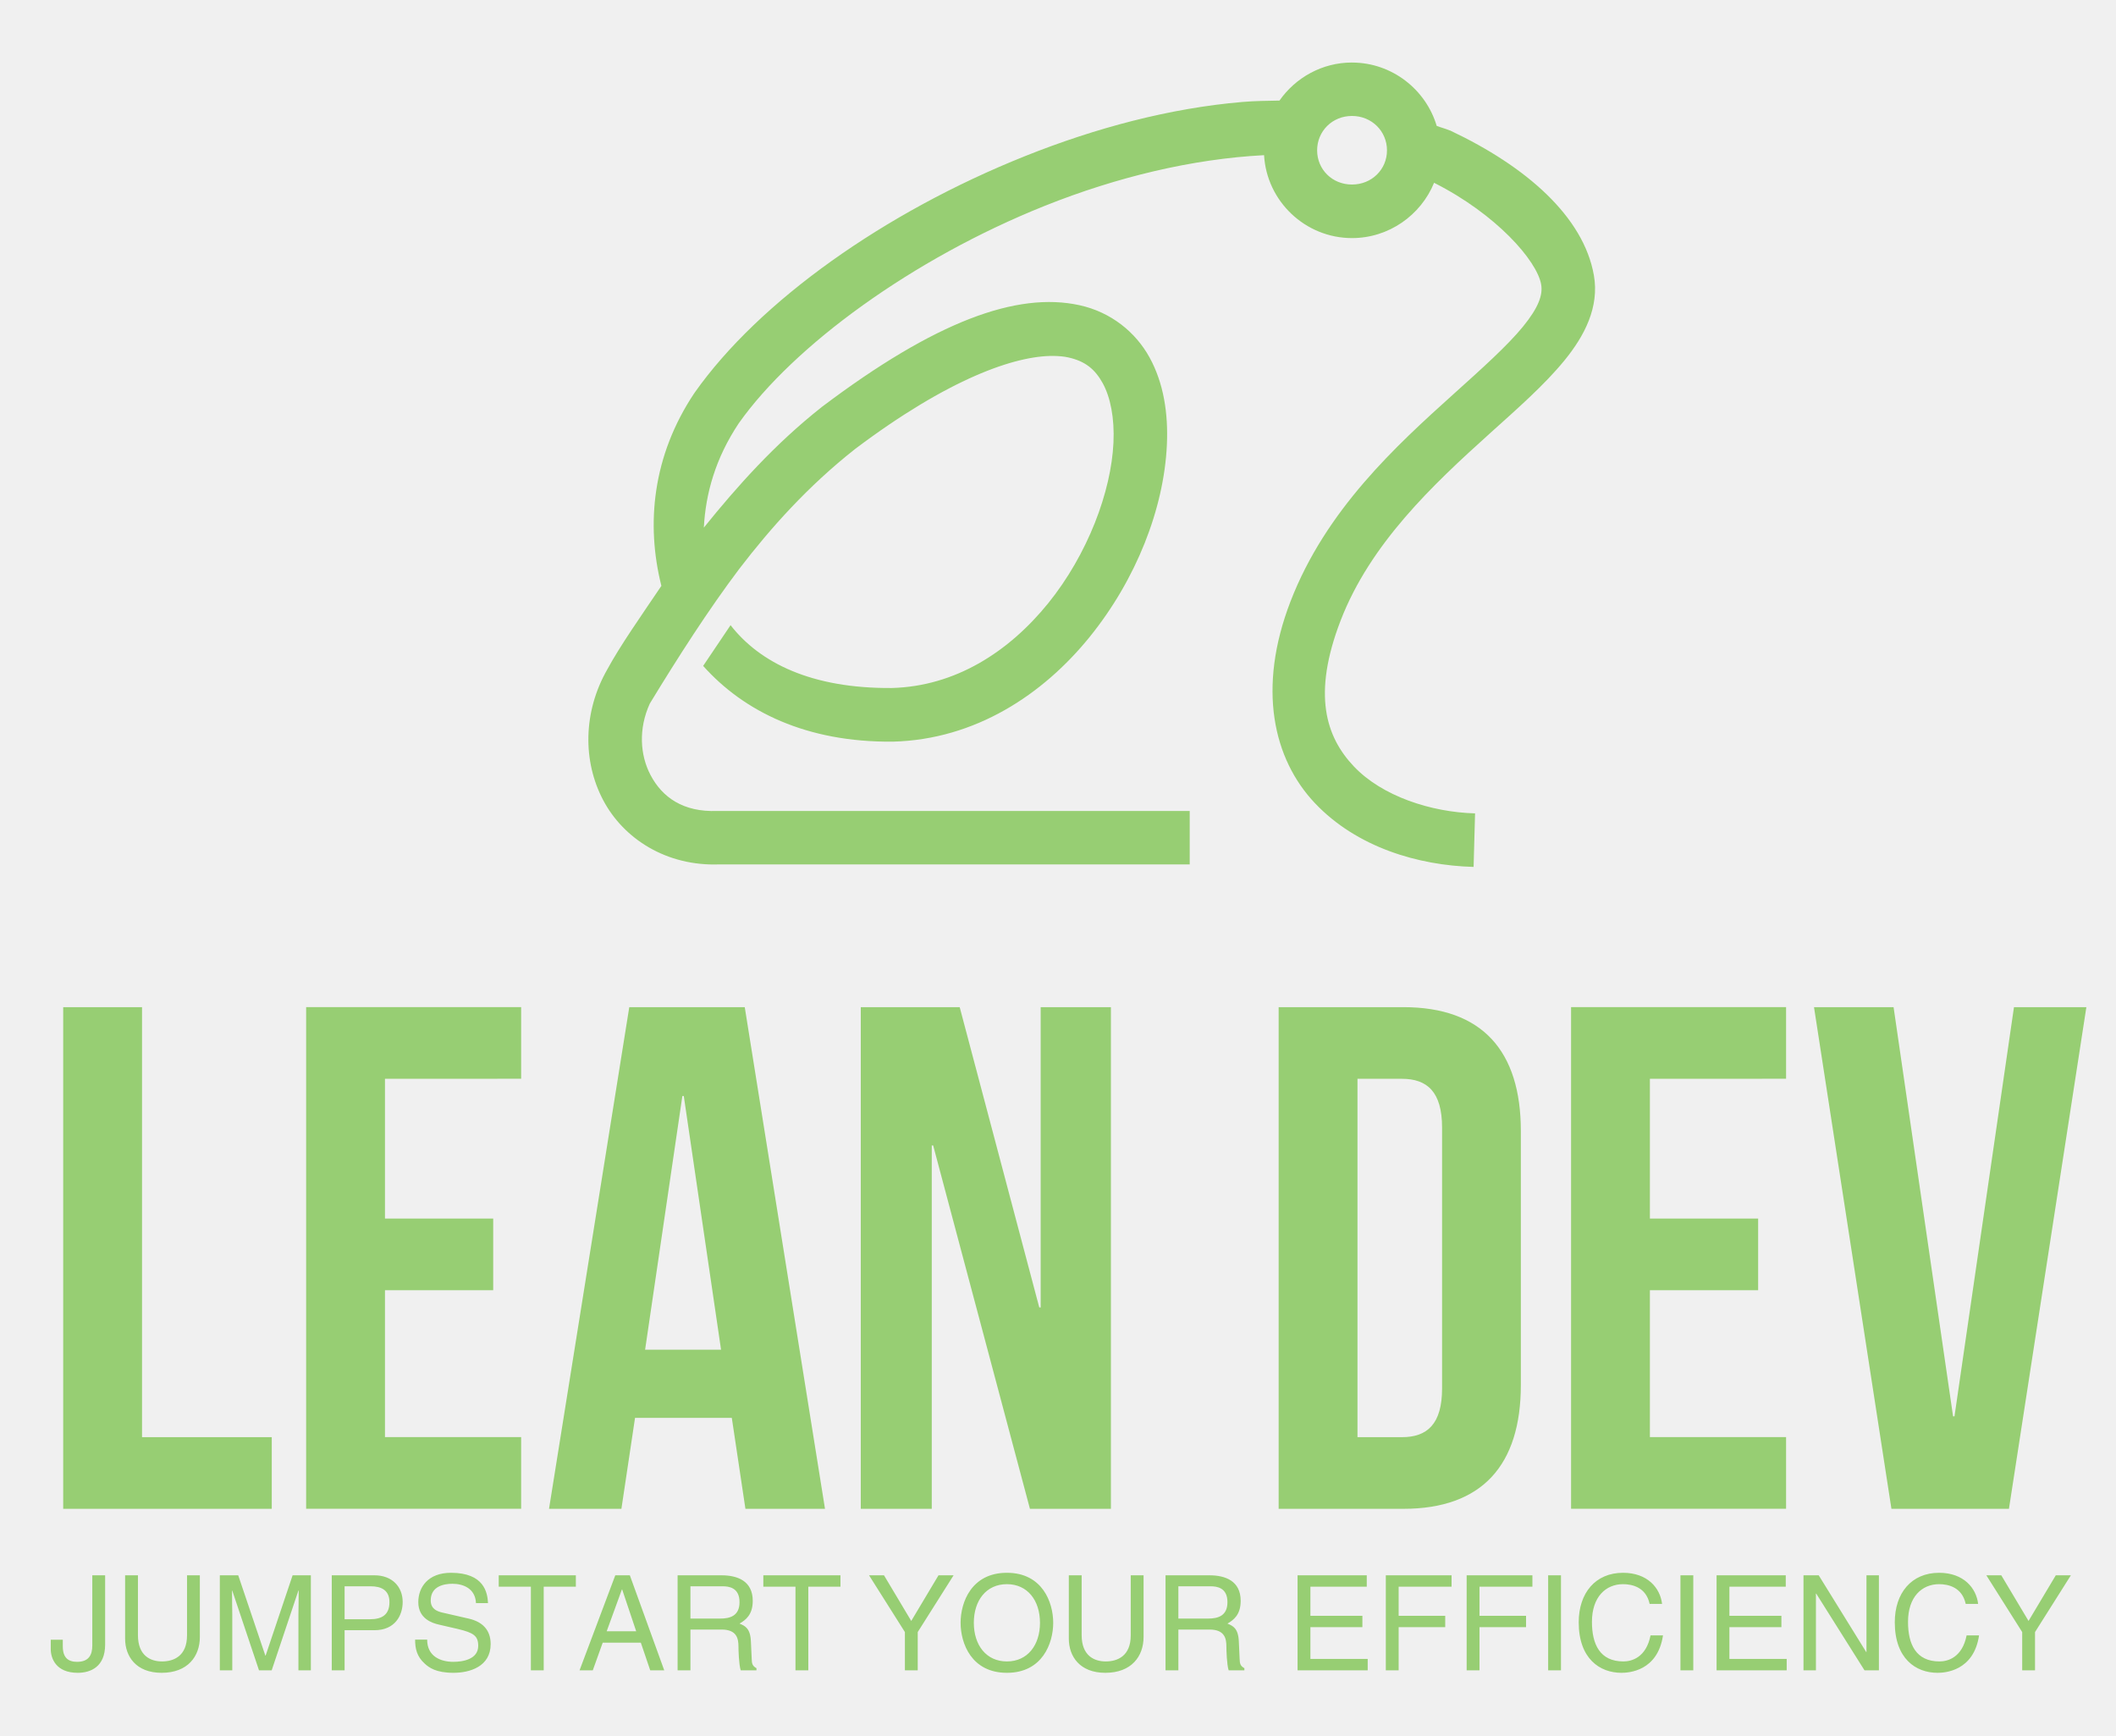
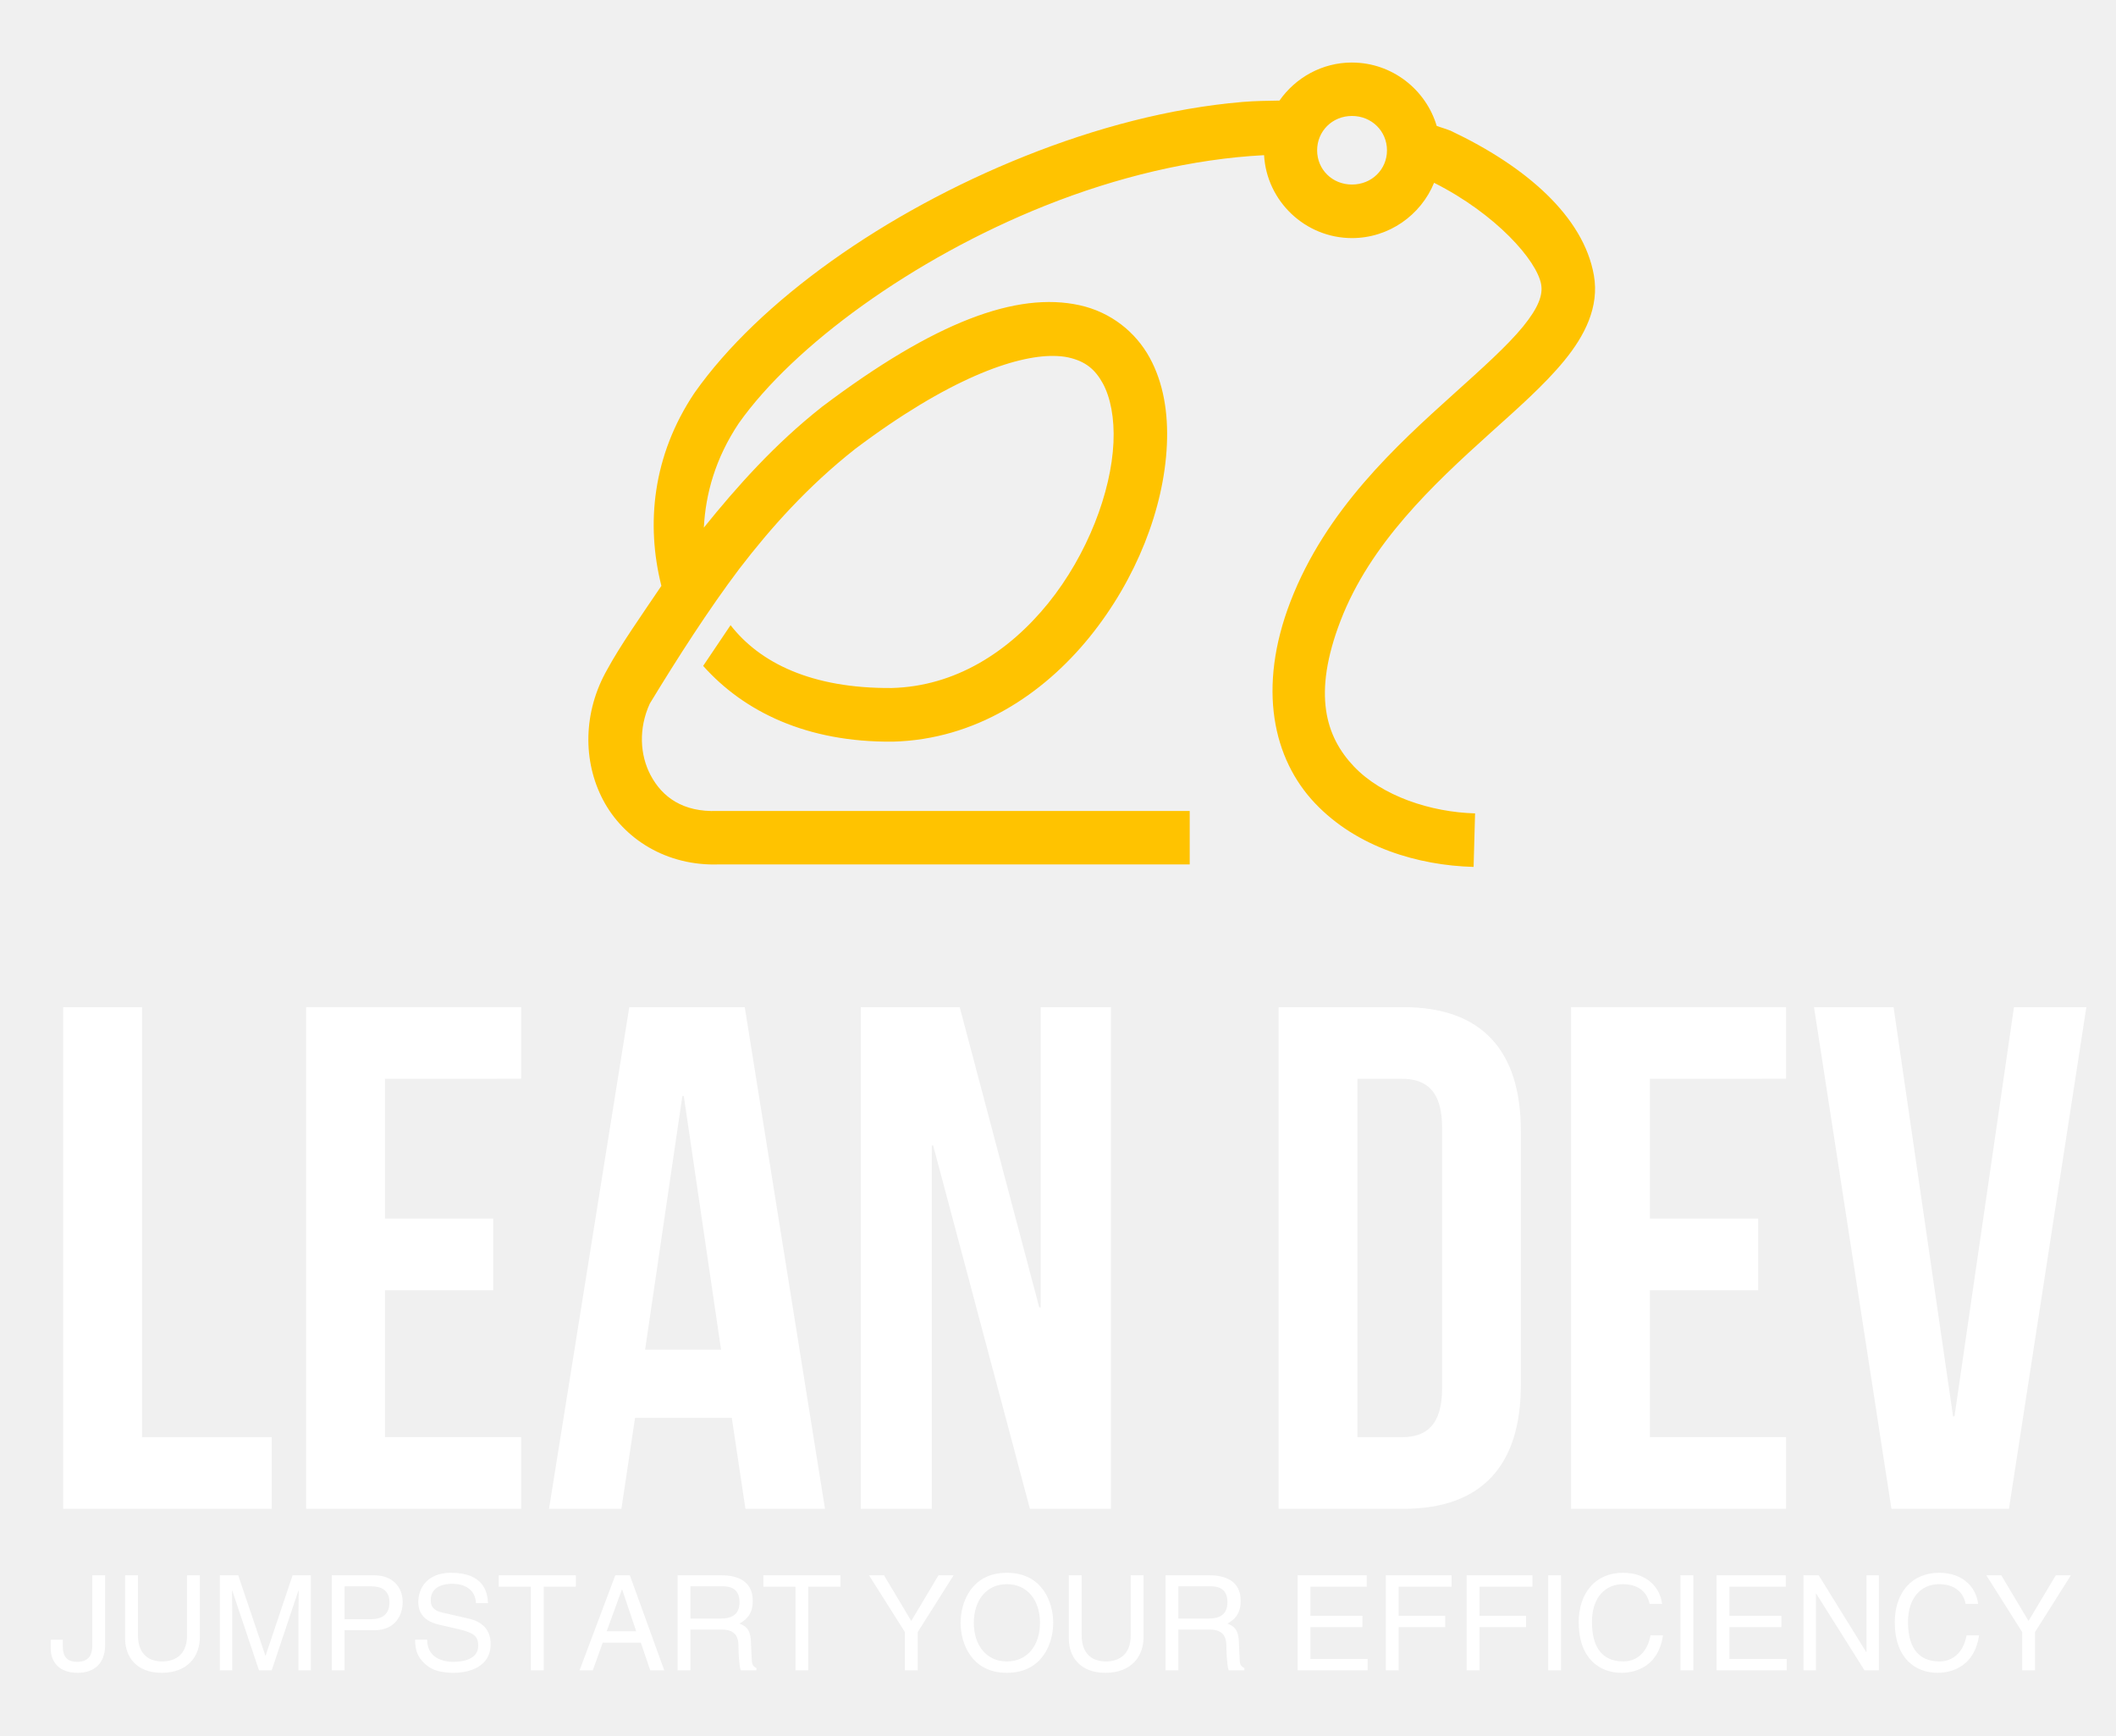
<svg xmlns="http://www.w3.org/2000/svg" version="1.1" width="1280" height="1050" viewBox="0 0 1280 1050" id="svg20">
  <defs id="defs24" />
  <g transform="matrix(8.104458,0,0,8.104458,81.04457,-245.1854)" id="g18">
    <defs id="SvgjsDefs1266" />
-     <g id="SvgjsG1268" featureKey="Qg0WB5-0" transform="matrix(4.220941,0,0,4.220941,98.72529,2.852192)" style="fill:#97CE73">
-       <path style="fill:#97CE73;stroke-width:0.634" d="m -24.641,33.172 v -8.871 h 1.394 v 7.604 h 2.294 v 1.267 z m 5.69,-7.604 v 2.471 h 1.914 v 1.267 h -1.914 v 2.598 h 2.408 v 1.267 h -3.802 v -8.871 h 3.802 v 1.267 z m 6.362,-1.267 1.419,8.871 h -1.407 l -0.241,-1.609 h -1.711 l -0.241,1.609 h -1.28 l 1.419,-8.871 z m -1.103,1.571 -0.659,4.486 h 1.343 l -0.659,-4.486 z m 6.146,7.3 -1.711,-6.425 h -0.025 v 6.425 h -1.255 v -8.871 h 1.749 l 1.407,5.31 h 0.025 v -5.31 h 1.242 v 8.871 z m 4.398,0 v -8.871 h 2.205 c 1.394,0 2.078,0.773 2.078,2.192 V 30.98 c 0,1.419 -0.684,2.192 -2.078,2.192 z m 2.18,-7.604 H -1.754 v 6.337 h 0.786 c 0.444,0 0.71,-0.228 0.71,-0.862 v -4.613 c 0,-0.634 -0.266,-0.862 -0.71,-0.862 z m 4.385,0 v 2.471 h 1.914 v 1.267 h -1.914 v 2.598 h 2.408 v 1.267 H 2.023 v -8.871 h 3.802 v 1.267 z m 4.309,-1.267 1.052,7.236 h 0.025 L 9.855,24.301 H 11.135 L 9.766,33.172 H 7.688 L 6.319,24.301 Z" id="path12" />
+     <g id="SvgjsG1268" featureKey="Qg0WB5-0" transform="matrix(4.220941,0,0,4.220941,98.72529,2.852192)" style="fill:#FFFFFF">
+       <path style="fill:#FFFFFF;stroke-width:0.634" d="m -24.641,33.172 v -8.871 h 1.394 v 7.604 h 2.294 v 1.267 z m 5.69,-7.604 v 2.471 h 1.914 v 1.267 h -1.914 v 2.598 h 2.408 v 1.267 h -3.802 v -8.871 h 3.802 v 1.267 z m 6.362,-1.267 1.419,8.871 h -1.407 l -0.241,-1.609 h -1.711 l -0.241,1.609 h -1.28 l 1.419,-8.871 z m -1.103,1.571 -0.659,4.486 h 1.343 l -0.659,-4.486 z m 6.146,7.3 -1.711,-6.425 h -0.025 v 6.425 h -1.255 v -8.871 h 1.749 l 1.407,5.31 h 0.025 v -5.31 h 1.242 v 8.871 z m 4.398,0 v -8.871 h 2.205 c 1.394,0 2.078,0.773 2.078,2.192 V 30.98 c 0,1.419 -0.684,2.192 -2.078,2.192 z m 2.18,-7.604 H -1.754 v 6.337 h 0.786 c 0.444,0 0.71,-0.228 0.71,-0.862 v -4.613 c 0,-0.634 -0.266,-0.862 -0.71,-0.862 z m 4.385,0 v 2.471 h 1.914 v 1.267 h -1.914 v 2.598 h 2.408 v 1.267 H 2.023 v -8.871 h 3.802 v 1.267 z m 4.309,-1.267 1.052,7.236 h 0.025 L 9.855,24.301 H 11.135 L 9.766,33.172 H 7.688 L 6.319,24.301 Z" id="path12" />
    </g>
-     <g id="SvgjsG1269" featureKey="sloganFeature-0" transform="matrix(0.4937502,0,0,0.4937502,-6.379556,145.0465)" style="fill:#97CE73">
+     <g id="SvgjsG1269" featureKey="sloganFeature-0" transform="matrix(0.4937502,0,0,0.4937502,-6.379556,145.0465)" style="fill:#FFFFFF">
      <path d="m 0.34,15.38 h 1.82 v 1 c 0,1.72 0.82,2.34 2.16,2.34 1.8,0 2.3,-1.08 2.3,-2.48 V 5.64 h 1.94 v 10.48 c 0,3.36 -2.2,4.26 -4.14,4.26 -3.34,0 -4.08,-2.24 -4.08,-3.58 z m 20.6,-9.74 h 1.94 v 9.32 c 0,2.94 -1.84,5.42 -5.78,5.42 -3.86,0 -5.52,-2.48 -5.52,-5.16 V 5.64 h 1.94 v 9.04 c 0,3.12 1.9,3.98 3.64,3.98 1.78,0 3.78,-0.82 3.78,-3.94 z M 39.66,20 h -1.88 v -8.48 c 0,-0.42 0.04,-2.24 0.04,-3.58 H 37.78 L 33.74,20 H 31.82 L 27.78,7.96 h -0.04 c 0,1.32 0.04,3.14 0.04,3.56 V 20 H 25.9 V 5.64 h 2.78 l 4.1,12.14 h 0.04 L 36.9,5.64 h 2.76 z m 5.1,-12.7 v 4.98 h 3.86 c 1.74,0 2.92,-0.64 2.92,-2.58 0,-1.82 -1.24,-2.4 -2.84,-2.4 z m 0,6.64 V 20 H 42.82 V 5.64 h 6.46 c 2.66,0 4.26,1.72 4.26,4.04 0,2 -1.14,4.26 -4.26,4.26 z m 21.68,-4.1 h -1.82 c -0.1,-2.22 -1.94,-2.92 -3.56,-2.92 -1.22,0 -3.28,0.34 -3.28,2.52 0,1.22 0.86,1.62 1.7,1.82 l 4.1,0.94 c 1.86,0.44 3.26,1.56 3.26,3.84 0,3.4 -3.16,4.34 -5.62,4.34 -2.66,0 -3.7,-0.8 -4.34,-1.38 -1.22,-1.1 -1.46,-2.3 -1.46,-3.64 h 1.82 c 0,2.6 2.12,3.36 3.96,3.36 1.4,0 3.76,-0.36 3.76,-2.42 0,-1.5 -0.7,-1.98 -3.06,-2.54 L 58.96,13.08 C 58.02,12.86 55.9,12.2 55.9,9.7 c 0,-2.24 1.46,-4.44 4.94,-4.44 5.02,0 5.52,3 5.6,4.58 z M 68.06,7.36 V 5.64 H 79.72 V 7.36 H 74.86 V 20 H 72.92 V 7.36 Z m 21.48,8.46 H 83.78 L 82.28,20 h -2 l 5.4,-14.36 h 2.2 L 93.08,20 H 90.96 Z M 84.38,14.1 h 4.46 L 86.72,7.78 H 86.68 Z M 97.04,13.84 V 20 H 95.1 V 5.64 h 6.64 c 2.36,0 4.72,0.82 4.72,3.86 0,2.12 -1.08,2.9 -2,3.44 0.82,0.34 1.64,0.7 1.72,2.7 l 0.12,2.6 c 0.02,0.8 0.12,1.1 0.72,1.44 V 20 h -2.38 c -0.28,-0.88 -0.34,-3.06 -0.34,-3.6 0,-1.18 -0.24,-2.56 -2.56,-2.56 z m 0,-6.54 v 4.88 h 4.5 c 1.42,0 2.92,-0.36 2.92,-2.48 0,-2.22 -1.62,-2.4 -2.58,-2.4 z m 11.02,0.06 V 5.64 h 11.66 v 1.72 h -4.86 V 20 h -1.94 V 7.36 Z m 23.34,6.86 V 20 h -1.94 v -5.78 l -5.42,-8.58 h 2.26 l 4.12,6.9 4.12,-6.9 h 2.28 z m 18.48,-1.4 c 0,-3.38 -1.88,-5.84 -5,-5.84 -3.12,0 -5,2.46 -5,5.84 0,3.38 1.88,5.84 5,5.84 3.12,0 5,-2.46 5,-5.84 z m 2,0 c 0,3.1 -1.64,7.56 -7,7.56 -5.36,0 -7,-4.46 -7,-7.56 0,-3.1 1.64,-7.56 7,-7.56 5.36,0 7,4.46 7,7.56 z M 163.6,5.64 h 1.94 v 9.32 c 0,2.94 -1.84,5.42 -5.78,5.42 -3.86,0 -5.52,-2.48 -5.52,-5.16 V 5.64 h 1.94 v 9.04 c 0,3.12 1.9,3.98 3.64,3.98 1.78,0 3.78,-0.82 3.78,-3.94 z m 7.2,8.2 V 20 h -1.94 V 5.64 h 6.64 c 2.36,0 4.72,0.82 4.72,3.86 0,2.12 -1.08,2.9 -2,3.44 0.82,0.34 1.64,0.7 1.72,2.7 l 0.12,2.6 c 0.02,0.8 0.12,1.1 0.72,1.44 V 20 h -2.38 c -0.28,-0.88 -0.34,-3.06 -0.34,-3.6 0,-1.18 -0.24,-2.56 -2.56,-2.56 z m 0,-6.54 v 4.88 h 4.5 c 1.42,0 2.92,-0.36 2.92,-2.48 0,-2.22 -1.62,-2.4 -2.58,-2.4 z m 28.62,10.98 V 20 h -10.6 V 5.64 h 10.46 v 1.72 h -8.52 v 4.4 h 7.86 v 1.72 h -7.86 v 4.8 z m 4.68,-4.8 V 20 h -1.94 V 5.64 h 9.94 v 1.72 h -8 v 4.4 h 7.04 v 1.72 z m 12.22,0 V 20 h -1.94 V 5.64 h 9.94 v 1.72 h -8 v 4.4 h 7.04 v 1.72 z M 228.64,5.64 V 20 H 226.7 V 5.64 Z m 15.28,4.32 h -1.88 c -0.54,-2.52 -2.64,-2.98 -4.02,-2.98 -2.6,0 -4.7,1.92 -4.7,5.7 0,3.38 1.2,5.98 4.76,5.98 1.26,0 3.44,-0.6 4.1,-3.94 h 1.88 c -0.8,5.42 -5.2,5.66 -6.28,5.66 -3.26,0 -6.46,-2.12 -6.46,-7.64 0,-4.42 2.52,-7.48 6.7,-7.48 3.7,0 5.62,2.3 5.9,4.7 z m 4.72,-4.32 V 20 H 246.7 V 5.64 Z m 14.12,12.64 V 20 h -10.6 V 5.64 h 10.46 v 1.72 h -8.52 v 4.4 h 7.86 v 1.72 h -7.86 v 4.8 z m 12.06,-1.04 V 5.64 h 1.88 V 20 h -2.18 l -7.3,-11.6 h -0.04 V 20 H 265.3 V 5.64 h 2.3 l 7.18,11.6 z M 291.7,9.96 h -1.88 c -0.54,-2.52 -2.64,-2.98 -4.02,-2.98 -2.6,0 -4.7,1.92 -4.7,5.7 0,3.38 1.2,5.98 4.76,5.98 1.26,0 3.44,-0.6 4.1,-3.94 h 1.88 c -0.8,5.42 -5.2,5.66 -6.28,5.66 -3.26,0 -6.46,-2.12 -6.46,-7.64 0,-4.42 2.52,-7.48 6.7,-7.48 3.7,0 5.62,2.3 5.9,4.7 z m 8.6,4.26 V 20 h -1.94 v -5.78 l -5.42,-8.58 h 2.26 l 4.12,6.9 4.12,-6.9 h 2.28 z" id="path15" />
    </g>
-     <g style="fill:#97CE73" id="SvgjsG1267-0" featureKey="e7LhAk-0" transform="matrix(3.463227,0,0,3.463227,25.43381,19.30944)">
+     <g style="fill:#FFC300" id="SvgjsG1267-0" featureKey="e7LhAk-0" transform="matrix(3.463227,0,0,3.463227,25.43381,19.30944)">
      <g style="stroke-width:1.066" transform="matrix(0.93813,0,0,0.93843,-33.311,0.092397)" id="g9-8">
        <g style="stroke-width:1.227" transform="matrix(0.17328,0.17322,-0.17328,0.17322,-877.94,-4124.9)" id="g7-8">
          <g style="stroke-width:1.61" transform="matrix(0.62042,-0.62042,0.61978,0.61978,28.093,13202)" id="g5-3">
            <path d="m 14959,8559.6 c -3.193,0 -6.031,1.619 -7.745,4.07 -1.309,0.023 -2.621,0.035 -3.945,0.147 -7.77,0.659 -15.719,2.785 -23.237,5.792 -15.031,6.013 -28.417,15.525 -35.302,25.296 l -0.01,0.024 -0.03,0.034 c -4.466,6.686 -5.182,14.012 -3.517,20.611 -2.102,3.121 -4.4,6.384 -5.778,8.933 -2.599,4.545 -2.639,9.827 -0.446,13.981 2.19,4.156 6.792,7.101 12.436,6.878 h 50.237 v -5.715 h -50.466 c -3.667,0.145 -5.897,-1.472 -7.141,-3.836 -1.131,-2.144 -1.304,-4.97 -0.08,-7.648 2.962,-4.881 6.301,-10.09 9.549,-14.396 3.392,-4.431 7.347,-8.853 12.345,-12.802 l 0.01,-0.01 c 10.025,-7.563 17.149,-10.022 21.236,-9.977 0.582,0.01 1.104,0.056 1.563,0.158 1.84,0.405 2.877,1.281 3.698,2.774 0.814,1.493 1.261,3.714 1.139,6.341 -0.239,5.253 -2.76,11.961 -6.972,17.178 -4.212,5.209 -9.924,8.883 -16.701,9.067 -8.587,0.068 -14.115,-2.699 -17.239,-6.72 l -2.928,4.356 c 4.361,4.892 11.062,8.183 20.238,8.102 h 0.04 c 8.787,-0.226 16.033,-5.029 21.026,-11.207 4.993,-6.178 7.929,-13.753 8.243,-20.522 0.157,-3.384 -0.347,-6.617 -1.843,-9.349 -1.496,-2.732 -4.136,-4.866 -7.485,-5.602 -6.694,-1.473 -15.433,1.737 -27.525,10.871 l -0.03,0.01 -0.01,0.024 c -5.015,3.962 -9.022,8.465 -12.58,12.882 0.187,-3.617 1.229,-7.404 3.732,-11.16 5.847,-8.28 18.569,-17.606 32.71,-23.262 7.712,-3.085 15.798,-5.021 23.416,-5.413 0.279,4.924 4.4,8.868 9.396,8.868 3.943,0 7.362,-2.459 8.769,-5.915 6.626,3.343 10.99,8.317 11.441,10.871 v 0.01 c 0.196,1.106 -0.278,2.461 -1.944,4.506 -1.67,2.045 -4.365,4.461 -7.409,7.204 -6.083,5.485 -13.644,12.365 -17.428,22.186 -3.577,9.289 -1.85,16.869 2.616,21.584 4.465,4.715 11.025,6.654 16.947,6.812 l 0.156,-5.726 c -4.719,-0.126 -9.94,-1.844 -12.948,-5.021 -3.009,-3.177 -4.449,-7.725 -1.418,-15.6 3.174,-8.245 9.87,-14.538 15.91,-19.986 3.02,-2.724 5.866,-5.215 8.007,-7.84 2.141,-2.625 3.75,-5.702 3.141,-9.125 -1.108,-6.257 -7.221,-11.617 -15.306,-15.443 l -0.04,-0.024 -0.06,-0.01 c -0.45,-0.191 -0.928,-0.308 -1.384,-0.481 -1.158,-3.897 -4.785,-6.774 -9.041,-6.777 z m 0,5.715 c 2.115,0 3.741,1.636 3.741,3.678 0,2.042 -1.626,3.657 -3.741,3.657 -2.11,0 -3.723,-1.615 -3.723,-3.657 0,-2.042 1.613,-3.678 3.723,-3.678 z" color="" dominant-baseline="auto" solid-color="" stop-color="" style="font-variant-ligatures:normal;font-variant-position:normal;font-variant-caps:normal;font-variant-numeric:normal;font-variant-alternates:normal;font-feature-settings:normal;text-indent:0;text-decoration:none;text-decoration-line:none;text-decoration-style:solid;text-transform:none;text-orientation:mixed;dominant-baseline:auto;white-space:normal;shape-padding:0;isolation:auto;mix-blend-mode:normal;color-rendering:auto;image-rendering:auto;shape-rendering:auto" id="path3-3" />
          </g>
        </g>
      </g>
    </g>
  </g>
-   <flowRoot xml:space="preserve" id="flowRoot3784" style="font-style:normal;font-variant:normal;font-weight:normal;font-stretch:normal;font-size:13.333px;line-height:1.25;font-family:serif;-inkscape-font-specification:serif;text-align:center;letter-spacing:0px;word-spacing:0px;text-anchor:middle;fill:#97CE73;fill-opacity:1;stroke:none" transform="translate(0,538)">
+   <flowRoot xml:space="preserve" id="flowRoot3784" style="font-style:normal;font-variant:normal;font-weight:normal;font-stretch:normal;font-size:13.333px;line-height:1.25;font-family:serif;-inkscape-font-specification:serif;text-align:center;letter-spacing:0px;word-spacing:0px;text-anchor:middle;fill:#FFFFFF;fill-opacity:1;stroke:none" transform="translate(0,538)">
    <flowRegion id="flowRegion3786">
      <rect id="rect3788" width="180.929" height="16.701" x="-44.536" y="-495.638" />
    </flowRegion>
    <flowPara id="flowPara3790" />
  </flowRoot>
</svg>
